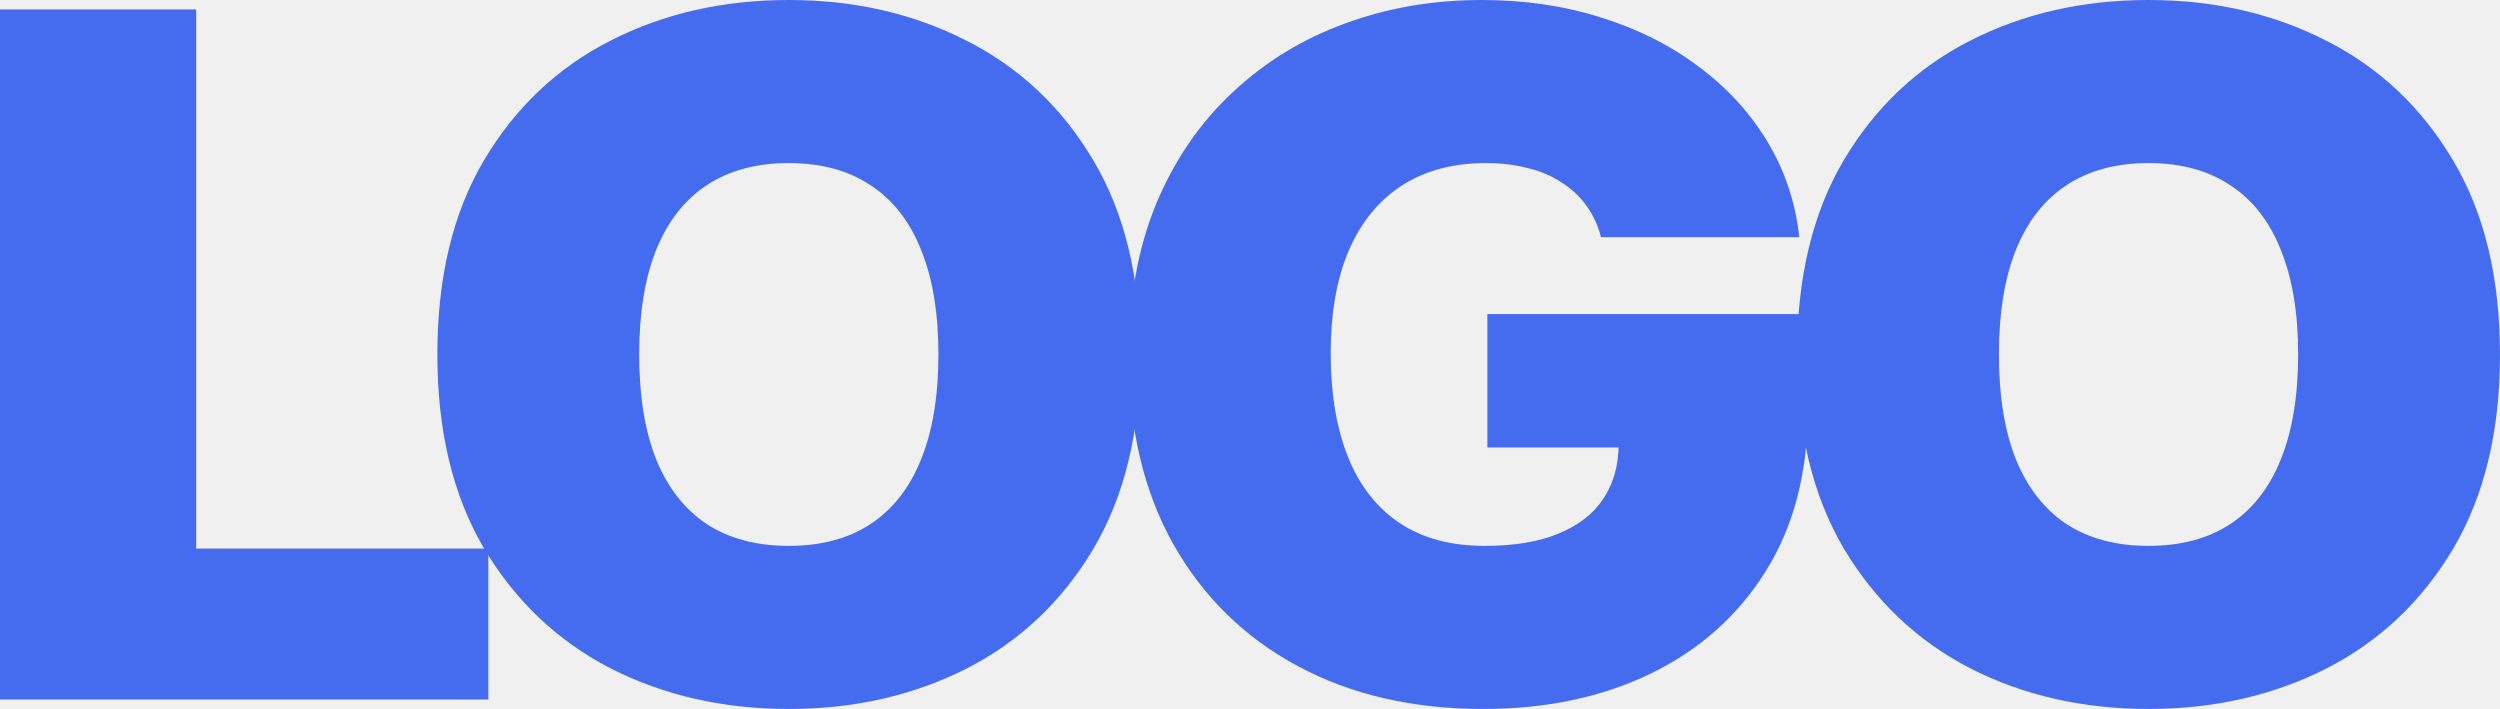
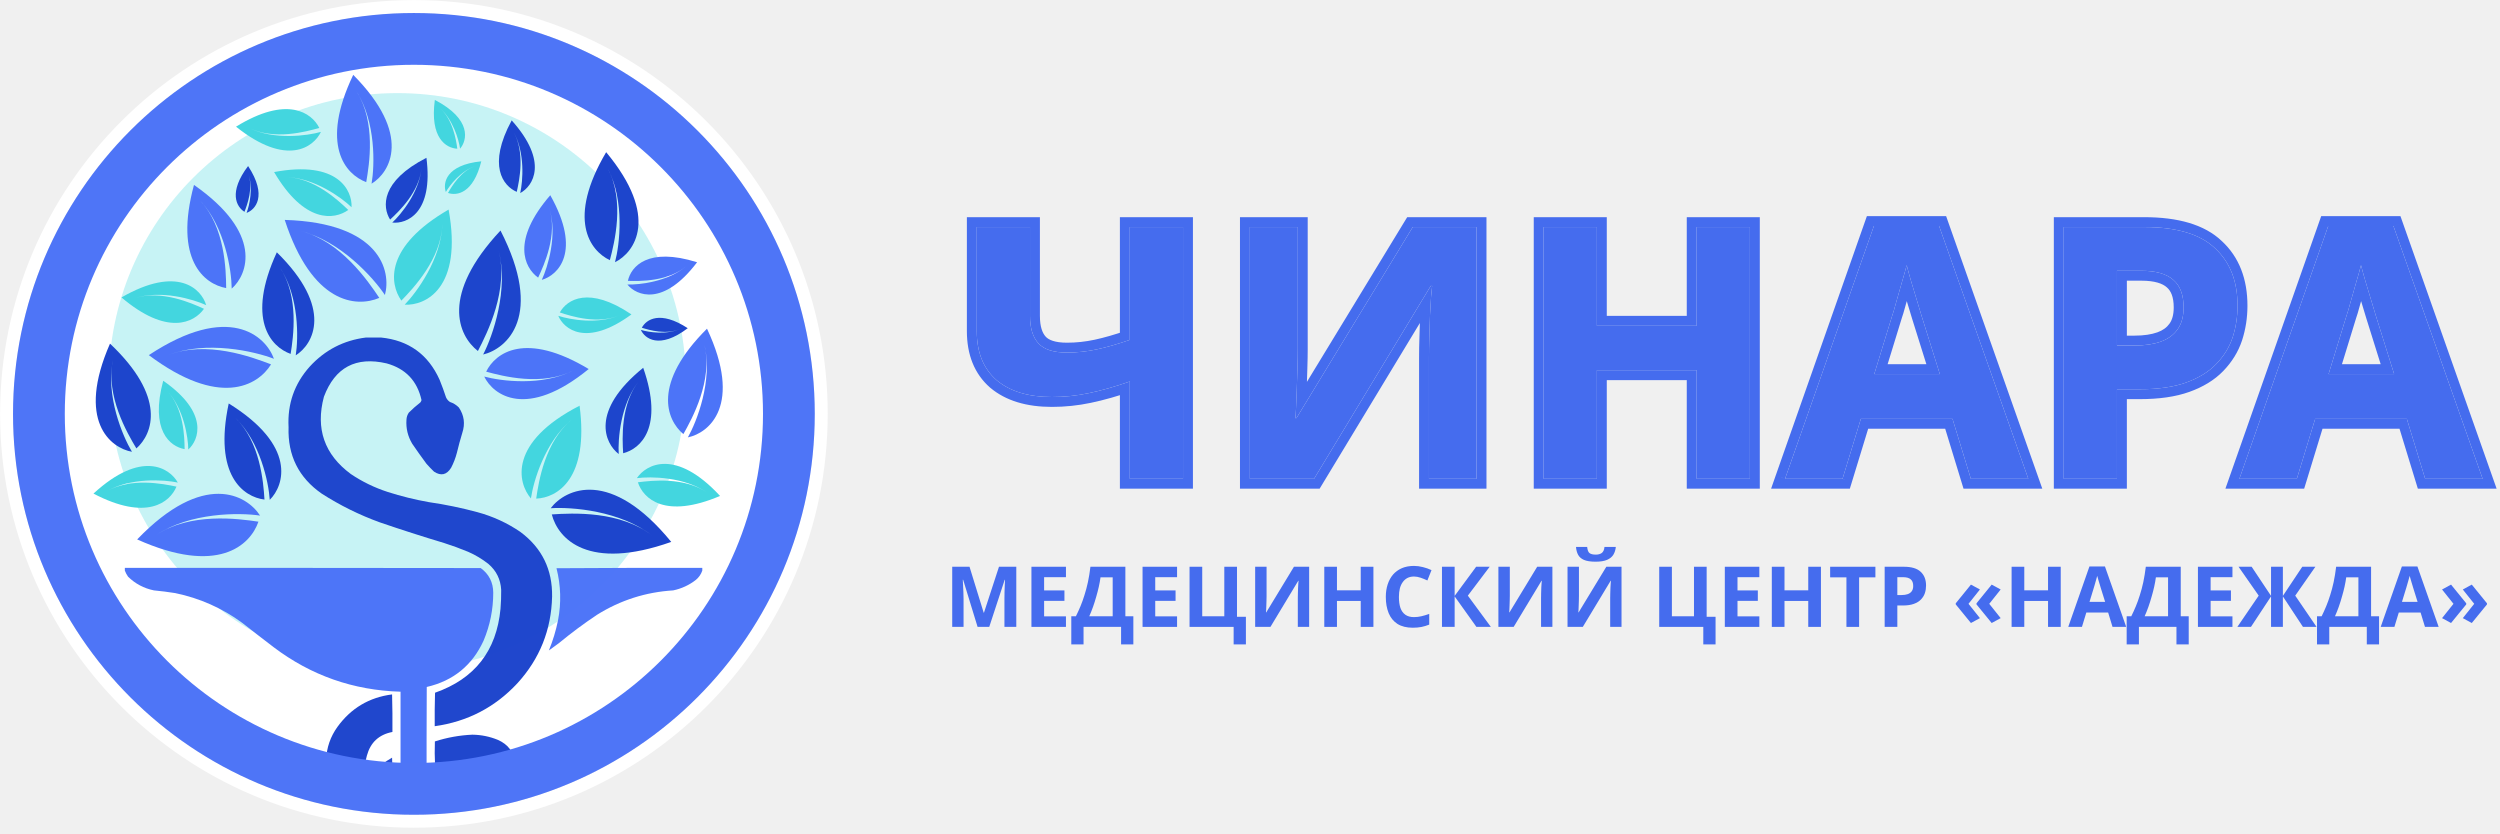
- <svg xmlns="http://www.w3.org/2000/svg" width="134" height="38" viewBox="0 0 134 38" fill="none">
-   <path d="M0 37.494V0.506H10.516V29.403H26.177V37.494H0Z" fill="#456CEE" />
-   <path d="M61.119 19C61.119 23.118 60.28 26.592 58.603 29.421C56.926 32.239 54.663 34.376 51.813 35.833C48.963 37.278 45.786 38 42.28 38C38.75 38 35.56 37.272 32.71 35.815C29.873 34.346 27.616 32.203 25.939 29.385C24.274 26.555 23.442 23.094 23.442 19C23.442 14.882 24.274 11.414 25.939 8.597C27.616 5.767 29.873 3.63 32.71 2.185C35.56 0.728 38.75 0 42.28 0C45.786 0 48.963 0.728 51.813 2.185C54.663 3.63 56.926 5.767 58.603 8.597C60.28 11.414 61.119 14.882 61.119 19ZM50.3 19C50.3 16.785 49.991 14.918 49.373 13.401C48.768 11.872 47.866 10.716 46.668 9.933C45.483 9.139 44.02 8.741 42.28 8.741C40.54 8.741 39.071 9.139 37.873 9.933C36.688 10.716 35.786 11.872 35.169 13.401C34.563 14.918 34.261 16.785 34.261 19C34.261 21.215 34.563 23.088 35.169 24.617C35.786 26.134 36.688 27.29 37.873 28.085C39.071 28.867 40.54 29.259 42.28 29.259C44.02 29.259 45.483 28.867 46.668 28.085C47.866 27.29 48.768 26.134 49.373 24.617C49.991 23.088 50.3 21.215 50.3 19Z" fill="#456CEE" />
-   <path d="M85.814 12.715C85.65 12.077 85.391 11.517 85.038 11.035C84.685 10.541 84.244 10.126 83.714 9.789C83.197 9.44 82.592 9.181 81.899 9.012C81.218 8.832 80.467 8.741 79.648 8.741C77.882 8.741 76.376 9.145 75.127 9.952C73.892 10.758 72.946 11.92 72.29 13.437C71.647 14.954 71.326 16.785 71.326 18.928C71.326 21.095 71.635 22.949 72.252 24.491C72.87 26.032 73.791 27.212 75.014 28.03C76.237 28.849 77.756 29.259 79.572 29.259C81.174 29.259 82.504 29.036 83.563 28.59C84.635 28.145 85.436 27.513 85.965 26.694C86.495 25.875 86.759 24.912 86.759 23.804L88.575 23.985H79.723V16.833H96.897V21.962C96.897 25.333 96.147 28.217 94.647 30.613C93.159 32.997 91.103 34.827 88.481 36.104C85.871 37.368 82.876 38 79.496 38C75.726 38 72.416 37.235 69.567 35.706C66.717 34.177 64.491 31.998 62.89 29.168C61.301 26.339 60.507 22.973 60.507 19.072C60.507 16.014 60.992 13.305 61.963 10.945C62.947 8.585 64.308 6.592 66.049 4.967C67.789 3.329 69.8 2.095 72.082 1.264C74.365 0.421 76.811 0 79.421 0C81.716 0 83.847 0.313 85.814 0.939C87.793 1.553 89.54 2.432 91.053 3.576C92.579 4.708 93.808 6.05 94.741 7.604C95.674 9.157 96.242 10.861 96.443 12.715H85.814Z" fill="#456CEE" />
-   <path d="M134 19C134 23.118 133.161 26.592 131.484 29.421C129.807 32.239 127.544 34.376 124.694 35.833C121.845 37.278 118.667 38 115.162 38C111.631 38 108.441 37.272 105.591 35.815C102.754 34.346 100.497 32.203 98.82 29.385C97.156 26.555 96.323 23.094 96.323 19C96.323 14.882 97.156 11.414 98.82 8.597C100.497 5.767 102.754 3.63 105.591 2.185C108.441 0.728 111.631 0 115.162 0C118.667 0 121.845 0.728 124.694 2.185C127.544 3.63 129.807 5.767 131.484 8.597C133.161 11.414 134 14.882 134 19ZM123.181 19C123.181 16.785 122.872 14.918 122.254 13.401C121.649 11.872 120.748 10.716 119.55 9.933C118.364 9.139 116.902 8.741 115.162 8.741C113.422 8.741 111.953 9.139 110.755 9.933C109.569 10.716 108.668 11.872 108.05 13.401C107.445 14.918 107.142 16.785 107.142 19C107.142 21.215 107.445 23.088 108.05 24.617C108.668 26.134 109.569 27.29 110.755 28.085C111.953 28.867 113.422 29.259 115.162 29.259C116.902 29.259 118.364 28.867 119.55 28.085C120.748 27.29 121.649 26.134 122.254 24.617C122.872 23.088 123.181 21.215 123.181 19Z" fill="#456CEE" />
+ <svg xmlns="http://www.w3.org/2000/svg" width="192" height="64" viewBox="0 0 192 64" fill="none">
+   <circle cx="31.787" cy="31.787" r="28.799" fill="white" />
+   <mask id="path-2-outside-1_176_3504" maskUnits="userSpaceOnUse" x="0" y="0" width="64" height="64" fill="black">
+     <rect fill="white" width="64" height="64" />
+     <path fill-rule="evenodd" clip-rule="evenodd" d="M4.976 31.787C4.976 16.98 16.98 4.976 31.787 4.976C46.594 4.976 58.598 16.98 58.598 31.787C58.598 46.594 46.594 58.598 31.787 58.598C16.98 58.598 4.976 46.594 4.976 31.787ZM31.787 1C14.784 1 1 14.784 1 31.787C1 48.79 14.784 62.574 31.787 62.574C48.79 62.574 62.574 48.79 62.574 31.787C62.574 14.784 48.79 1 31.787 1Z" />
+   </mask>
+   <path d="M31.787 3.982C16.431 3.982 3.982 16.431 3.982 31.787H5.97C5.97 17.529 17.529 5.97 31.787 5.97V3.982ZM59.592 31.787C59.592 16.431 47.143 3.982 31.787 3.982V5.97C46.046 5.97 57.604 17.529 57.604 31.787H59.592ZM31.787 59.592C47.143 59.592 59.592 47.143 59.592 31.787H57.604C57.604 46.046 46.046 57.604 31.787 57.604V59.592ZM3.982 31.787C3.982 47.143 16.431 59.592 31.787 59.592V57.604C17.529 57.604 5.97 46.046 5.97 31.787H3.982ZM1.994 31.787C1.994 15.333 15.333 1.994 31.787 1.994V0.006C14.235 0.006 0.006 14.235 0.006 31.787H1.994ZM31.787 61.58C15.333 61.58 1.994 48.241 1.994 31.787H0.006C0.006 49.339 14.235 63.568 31.787 63.568V61.58ZM61.58 31.787C61.58 48.241 48.241 61.58 31.787 61.58V63.568C49.339 63.568 63.568 49.339 63.568 31.787H61.58ZM31.787 1.994C48.241 1.994 61.58 15.333 61.58 31.787H63.568C63.568 14.235 49.339 0.006 31.787 0.006V1.994Z" fill="white" mask="url(#path-2-outside-1_176_3504)" />
+   <g clip-path="url(#clip0_176_3504)">
+     <circle opacity="0.3" cx="30.516" cy="29.307" r="22.156" fill="#43D6DF" />
+     <path opacity="0.994" fill-rule="evenodd" clip-rule="evenodd" d="M9.588 43.614C18.698 43.61 27.809 43.614 36.919 43.627C37.557 44.096 37.877 44.728 37.881 45.523C37.881 46.8 37.634 48.025 37.14 49.2C36.27 51.101 34.815 52.287 32.775 52.759C32.762 55.513 32.758 58.267 32.762 61.021C32.096 61.08 31.429 61.063 30.762 60.969C30.762 58.353 30.762 55.738 30.762 53.123C27.14 53.017 23.892 51.878 21.019 49.706C20.209 49.089 19.404 48.466 18.603 47.836C17.059 46.703 15.344 45.941 13.459 45.55C12.915 45.463 12.37 45.394 11.822 45.342C11.053 45.184 10.391 44.834 9.835 44.289C9.731 44.142 9.649 43.986 9.588 43.822C9.588 43.752 9.588 43.683 9.588 43.614Z" fill="#4C74F8" />
+     <path opacity="0.984" fill-rule="evenodd" clip-rule="evenodd" d="M53.936 43.614C53.936 43.683 53.936 43.752 53.936 43.822C53.84 44.103 53.676 44.342 53.443 44.536C52.927 44.937 52.346 45.206 51.702 45.342C49.593 45.473 47.645 46.096 45.856 47.213C44.841 47.89 43.863 48.618 42.921 49.395C42.665 49.582 42.41 49.768 42.154 49.954C42.46 49.209 42.694 48.438 42.856 47.641C43.113 46.298 43.074 44.964 42.739 43.64C46.471 43.614 50.204 43.605 53.936 43.614Z" fill="#4C74F8" />
+     <path opacity="0.988" fill-rule="evenodd" clip-rule="evenodd" d="M28.111 25.921C28.493 25.921 28.874 25.921 29.255 25.921C31.384 26.135 32.886 27.218 33.762 29.169C33.942 29.613 34.107 30.064 34.256 30.52C34.322 30.666 34.422 30.782 34.555 30.871C34.82 30.958 35.05 31.101 35.243 31.299C35.648 31.902 35.735 32.552 35.503 33.248C35.349 33.754 35.21 34.265 35.087 34.781C34.983 35.179 34.836 35.56 34.646 35.924C34.306 36.473 33.869 36.573 33.334 36.223C33.13 36.029 32.935 35.825 32.749 35.612C32.375 35.108 32.011 34.597 31.658 34.079C31.318 33.51 31.171 32.895 31.216 32.235C31.225 32.035 31.286 31.853 31.398 31.689C31.677 31.41 31.971 31.15 32.281 30.91C32.325 30.856 32.356 30.796 32.372 30.728C32.046 29.254 31.154 28.314 29.696 27.909C27.335 27.359 25.729 28.212 24.877 30.468C24.223 32.924 24.912 34.903 26.942 36.404C27.82 36.995 28.763 37.453 29.774 37.781C30.805 38.111 31.852 38.37 32.918 38.561C34.19 38.744 35.446 39.004 36.685 39.34C37.864 39.661 38.955 40.164 39.959 40.847C41.62 42.079 42.434 43.738 42.401 45.822C42.338 48.379 41.451 50.596 39.738 52.473C38.018 54.323 35.901 55.422 33.386 55.773C33.377 54.915 33.386 54.058 33.411 53.201C36.46 52.13 38.136 49.983 38.439 46.758C38.479 46.273 38.496 45.788 38.491 45.303C38.447 44.501 38.122 43.838 37.516 43.315C37.039 42.938 36.52 42.626 35.958 42.38C35.353 42.129 34.738 41.904 34.113 41.705C32.457 41.208 30.812 40.68 29.177 40.12C27.601 39.548 26.111 38.812 24.708 37.911C22.939 36.68 22.09 34.979 22.162 32.806C22.067 31.025 22.608 29.475 23.786 28.156C24.953 26.881 26.395 26.136 28.111 25.921Z" fill="#1D45CC" />
+     <path opacity="0.987" fill-rule="evenodd" clip-rule="evenodd" d="M30.112 53.331C30.138 54.288 30.147 55.249 30.138 56.215C29.104 56.413 28.45 57.02 28.177 58.033C27.705 59.736 28.307 60.858 29.982 61.398C31.322 61.784 32.664 61.793 34.009 61.424C34.527 61.288 34.982 61.041 35.373 60.684C35.8 60.192 35.904 59.638 35.685 59.021C35.552 58.779 35.349 58.636 35.074 58.592C34.508 58.52 33.953 58.576 33.412 58.761C33.381 58.155 33.377 57.549 33.399 56.942C34.336 56.64 35.297 56.467 36.282 56.423C36.962 56.433 37.616 56.567 38.244 56.825C39.02 57.169 39.466 57.762 39.582 58.605C39.687 59.31 39.557 59.968 39.192 60.58C38.803 61.212 38.305 61.744 37.698 62.177C35.422 63.72 32.928 64.24 30.216 63.736C29.175 63.499 28.196 63.109 27.28 62.567C25.745 61.584 25 60.172 25.046 58.332C25.088 57.408 25.378 56.573 25.916 55.825C26.954 54.391 28.352 53.559 30.112 53.331Z" fill="#1D45CC" />
+     <path opacity="0.954" fill-rule="evenodd" clip-rule="evenodd" d="M30.112 58.188C30.143 58.79 30.147 59.397 30.125 60.008C29.895 60.147 29.682 60.312 29.489 60.501C29.005 60.234 28.728 59.827 28.657 59.28C29.097 58.853 29.582 58.489 30.112 58.188Z" fill="#1D45CC" />
+     <path fill-rule="evenodd" clip-rule="evenodd" d="M40.775 38.281C39.739 37.079 39.037 33.97 44.512 31.157C45.246 36.77 42.805 38.227 41.18 38.294C41.144 38.295 41.215 38.294 41.18 38.294C41.37 36.978 41.858 33.914 43.904 32.233C41.858 33.914 40.965 36.965 40.775 38.281Z" fill="#43D6DF" />
+     <path fill-rule="evenodd" clip-rule="evenodd" d="M42.291 39.032C43.438 37.521 46.895 35.923 51.551 41.618C45.175 43.879 42.862 41.39 42.378 39.508C42.367 39.467 42.387 39.55 42.378 39.508C43.963 39.402 47.666 39.205 50.142 41.176C47.666 39.205 43.876 38.926 42.291 39.032Z" fill="#1D45CC" />
+     <path fill-rule="evenodd" clip-rule="evenodd" d="M48.911 36.722C49.625 35.649 51.903 34.42 55.3 38.088C51.07 39.888 49.397 38.297 48.99 37.041C48.981 37.013 48.998 37.069 48.99 37.041C50.06 36.903 52.564 36.614 54.325 37.847C52.564 36.614 49.982 36.583 48.911 36.722Z" fill="#43D6DF" />
+     <path fill-rule="evenodd" clip-rule="evenodd" d="M52.828 33.591C54.466 33.254 57.053 31.113 54.297 25.243C50.072 29.452 51.171 32.239 52.483 33.34C52.512 33.365 52.453 33.318 52.483 33.34C53.171 32.12 54.736 29.251 54.112 26.532C54.736 29.251 53.516 32.371 52.828 33.591Z" fill="#4C74F8" />
+     <path fill-rule="evenodd" clip-rule="evenodd" d="M47.518 34.87C46.439 34.044 45.305 31.564 49.398 28.246C50.998 32.819 49.209 34.468 47.859 34.809C47.83 34.817 47.889 34.803 47.859 34.809C47.788 33.674 47.658 31.022 49.077 29.255C47.658 31.022 47.447 33.734 47.518 34.87Z" fill="#1D45CC" />
+     <path fill-rule="evenodd" clip-rule="evenodd" d="M20.717 38.388C21.846 37.272 22.797 34.23 17.566 30.985C16.382 36.52 18.698 38.169 20.312 38.367C20.348 38.372 20.277 38.364 20.312 38.367C20.228 37.04 19.99 33.947 18.086 32.106C19.99 33.947 20.633 37.061 20.717 38.388Z" fill="#1D45CC" />
+     <path fill-rule="evenodd" clip-rule="evenodd" d="M19.973 39.597C18.952 37.999 15.635 36.127 10.534 41.428C16.707 44.196 19.213 41.902 19.848 40.065C19.863 40.024 19.836 40.106 19.848 40.065C18.277 39.831 14.602 39.337 11.975 41.101C14.602 39.337 18.402 39.364 19.973 39.597Z" fill="#4C74F8" />
+     <path fill-rule="evenodd" clip-rule="evenodd" d="M13.657 37.061C13.032 35.934 10.86 34.526 7.179 37.908C11.25 40.043 13.046 38.592 13.553 37.373C13.564 37.346 13.543 37.4 13.553 37.373C12.497 37.148 10.025 36.659 8.17 37.746C10.025 36.659 12.601 36.836 13.657 37.061Z" fill="#43D6DF" />
+     <path fill-rule="evenodd" clip-rule="evenodd" d="M10.134 34.697C8.488 34.403 5.846 32.331 8.448 26.39C12.782 30.488 11.756 33.302 10.474 34.438C10.445 34.463 10.502 34.414 10.474 34.438C9.754 33.236 8.114 30.409 8.667 27.674C8.114 30.409 9.415 33.495 10.134 34.697Z" fill="#1D45CC" />
+     <path fill-rule="evenodd" clip-rule="evenodd" d="M14.46 34.523C15.289 33.786 16.065 31.698 12.535 29.241C11.504 33.059 13.059 34.296 14.178 34.493C14.203 34.498 14.154 34.49 14.178 34.493C14.169 33.564 14.117 31.397 12.856 30.043C14.117 31.397 14.45 33.593 14.46 34.523Z" fill="#43D6DF" />
+     <path fill-rule="evenodd" clip-rule="evenodd" d="M31.08 23.4C32.665 23.488 35.558 22.151 34.453 16.095C29.555 18.933 29.887 21.757 30.824 23.086C30.845 23.116 30.802 23.058 30.824 23.086C31.751 22.133 33.884 19.88 33.97 17.233C33.884 19.88 32.008 22.447 31.08 23.4Z" fill="#43D6DF" />
+     <path fill-rule="evenodd" clip-rule="evenodd" d="M29.561 22.656C30.06 20.826 29.221 17.111 21.868 16.889C23.96 23.322 27.343 23.64 29.13 22.878C29.17 22.861 29.092 22.896 29.13 22.878C28.249 21.556 26.148 18.5 23.078 17.738C26.148 18.5 28.679 21.334 29.561 22.656Z" fill="#4C74F8" />
+     <path fill-rule="evenodd" clip-rule="evenodd" d="M27 15.916C27.064 14.629 25.963 12.286 21.051 13.214C23.381 17.177 25.672 16.893 26.747 16.126C26.77 16.109 26.724 16.143 26.747 16.126C25.968 15.378 24.128 13.657 21.978 13.6C24.128 13.657 26.222 15.168 27 15.916Z" fill="#43D6DF" />
+     <path fill-rule="evenodd" clip-rule="evenodd" d="M24.647 10.129C24.1 11.296 22.03 12.85 18.126 9.728C22.041 7.319 23.932 8.644 24.522 9.825C24.535 9.851 24.51 9.799 24.522 9.825C23.484 10.121 21.051 10.779 19.126 9.822C21.051 10.779 23.609 10.425 24.647 10.129Z" fill="#43D6DF" />
+     <path fill-rule="evenodd" clip-rule="evenodd" d="M28.536 14.108C29.967 13.243 31.689 10.36 27.128 5.749C24.554 11.13 26.521 13.388 28.126 13.988C28.162 14.001 28.091 13.976 28.126 13.988C28.366 12.608 28.882 9.38 27.384 7.027C28.882 9.38 28.776 12.728 28.536 14.108Z" fill="#4C74F8" />
+     <path fill-rule="evenodd" clip-rule="evenodd" d="M30.127 17.093C31.23 17.213 33.298 16.387 32.75 12.12C29.227 13.92 29.355 15.902 29.96 16.864C29.973 16.886 29.946 16.844 29.96 16.864C30.642 16.234 32.213 14.74 32.371 12.896C32.213 14.74 30.809 16.462 30.127 17.093Z" fill="#1D45CC" />
+     <path fill-rule="evenodd" clip-rule="evenodd" d="M39.953 14.828C40.93 14.303 42.166 12.45 39.298 9.245C37.414 12.723 38.642 14.284 39.686 14.735C39.709 14.745 39.663 14.726 39.686 14.735C39.891 13.829 40.34 11.707 39.425 10.099C40.34 11.707 40.158 13.922 39.953 14.828Z" fill="#1D45CC" />
+     <path fill-rule="evenodd" clip-rule="evenodd" d="M37.188 28.919C37.876 30.349 40.444 32.236 45.212 28.342C40.361 25.425 38.049 27.08 37.338 28.543C37.322 28.575 37.352 28.51 37.338 28.543C38.62 28.894 41.624 29.673 43.983 28.47C41.624 29.673 38.47 29.27 37.188 28.919Z" fill="#4C74F8" />
+     <path fill-rule="evenodd" clip-rule="evenodd" d="M37.105 27.228C38.949 26.781 41.796 24.251 38.438 17.706C33.816 22.646 35.172 25.761 36.703 26.958C36.737 26.984 36.669 26.933 36.703 26.958C37.434 25.547 39.095 22.232 38.279 19.175C39.095 22.232 37.837 25.817 37.105 27.228Z" fill="#1D45CC" />
+     <path fill-rule="evenodd" clip-rule="evenodd" d="M41.609 21.494C42.849 21.142 44.715 19.349 42.261 14.993C39.254 18.471 40.258 20.55 41.329 21.322C41.353 21.339 41.305 21.306 41.329 21.322C41.788 20.345 42.828 18.049 42.192 15.995C42.828 18.049 42.068 20.517 41.609 21.494Z" fill="#4C74F8" />
+     <path fill-rule="evenodd" clip-rule="evenodd" d="M47.233 20.136C48.734 19.398 50.698 16.675 46.553 11.687C43.524 16.825 45.289 19.245 46.836 19.981C46.87 19.997 46.802 19.966 46.836 19.981C47.194 18.627 47.987 15.456 46.698 12.982C47.987 15.456 47.592 18.782 47.233 20.136Z" fill="#1D45CC" />
+     <path fill-rule="evenodd" clip-rule="evenodd" d="M42.875 24.254C43.302 25.277 45.025 26.689 48.495 24.148C45.218 21.933 43.544 23.003 42.994 23.997C42.981 24.019 43.005 23.975 42.994 23.997C43.875 24.29 45.942 24.944 47.633 24.192C45.942 24.944 43.756 24.547 42.875 24.254Z" fill="#43D6DF" />
+     <path fill-rule="evenodd" clip-rule="evenodd" d="M48.181 21.851C48.884 22.709 50.938 23.569 53.537 20.141C49.763 18.957 48.465 20.46 48.222 21.57C48.217 21.595 48.226 21.546 48.222 21.57C49.15 21.599 51.318 21.634 52.722 20.429C51.318 21.634 49.11 21.879 48.181 21.851Z" fill="#4C74F8" />
+     <path fill-rule="evenodd" clip-rule="evenodd" d="M22.712 27.29C24.058 26.449 25.652 23.689 21.26 19.377C18.892 24.518 20.79 26.635 22.321 27.181C22.355 27.194 22.288 27.171 22.321 27.181C22.53 25.868 22.975 22.798 21.521 20.585C22.975 22.798 22.921 25.977 22.712 27.29Z" fill="#1D45CC" />
+     <path fill-rule="evenodd" clip-rule="evenodd" d="M21.04 27.556C20.395 25.772 17.568 23.219 11.43 27.274C16.846 31.327 19.794 29.638 20.816 27.985C20.839 27.948 20.795 28.021 20.816 27.985C19.334 27.412 15.857 26.125 12.907 27.271C15.857 26.125 19.558 26.983 21.04 27.556Z" fill="#4C74F8" />
+     <path fill-rule="evenodd" clip-rule="evenodd" d="M15.835 23.435C15.472 22.198 13.662 20.348 9.329 22.842C12.833 25.817 14.903 24.795 15.665 23.716C15.682 23.692 15.649 23.74 15.665 23.716C14.684 23.266 12.379 22.247 10.331 22.901C12.379 22.247 14.854 22.984 15.835 23.435Z" fill="#43D6DF" />
+     <path fill-rule="evenodd" clip-rule="evenodd" d="M17.795 22.168C19.046 21.058 20.218 17.912 14.898 14.202C13.34 19.959 15.684 21.824 17.37 22.124C17.408 22.13 17.334 22.119 17.37 22.124C17.357 20.723 17.281 17.455 15.382 15.412C17.281 17.455 17.782 20.767 17.795 22.168Z" fill="#4C74F8" />
+     <path fill-rule="evenodd" clip-rule="evenodd" d="M18.936 16.351C19.605 16.111 20.565 15.056 19.053 12.751C17.528 14.775 18.157 15.882 18.775 16.267C18.789 16.275 18.762 16.259 18.775 16.267C18.991 15.712 19.478 14.411 19.052 13.304C19.478 14.411 19.152 15.796 18.936 16.351Z" fill="#1D45CC" />
+     <path fill-rule="evenodd" clip-rule="evenodd" d="M49.219 25.335C49.505 25.986 50.624 26.872 52.819 25.206C50.696 23.823 49.635 24.527 49.293 25.17C49.285 25.184 49.3 25.155 49.293 25.17C49.861 25.348 51.193 25.744 52.267 25.244C51.193 25.744 49.788 25.513 49.219 25.335Z" fill="#1D45CC" />
+     <path fill-rule="evenodd" clip-rule="evenodd" d="M34.24 14.747C34.005 14.077 34.221 12.666 36.963 12.389C36.35 14.849 35.095 15.057 34.406 14.819C34.391 14.814 34.421 14.825 34.406 14.819C34.701 14.302 35.406 13.104 36.533 12.738C35.406 13.104 34.534 14.23 34.24 14.747Z" fill="#43D6DF" />
+     <path fill-rule="evenodd" clip-rule="evenodd" d="M35.334 11.416C35.88 10.789 36.257 9.163 33.396 7.674C32.996 10.613 34.271 11.382 35.122 11.422C35.141 11.423 35.104 11.422 35.122 11.422C35.026 10.732 34.779 9.126 33.712 8.24C34.779 9.126 35.238 10.727 35.334 11.416Z" fill="#43D6DF" />
+   </g>
+   <path fill-rule="evenodd" clip-rule="evenodd" d="M4.976 31.787C4.976 16.98 16.98 4.976 31.787 4.976C46.594 4.976 58.598 16.98 58.598 31.787C58.598 46.594 46.594 58.598 31.787 58.598C16.98 58.598 4.976 46.594 4.976 31.787ZM31.787 1C14.784 1 1 14.784 1 31.787C1 48.79 14.784 62.574 31.787 62.574C48.79 62.574 62.574 48.79 62.574 31.787C62.574 14.784 48.79 1 31.787 1Z" fill="#4E75F7" />
+   <mask id="path-43-outside-2_176_3504" maskUnits="userSpaceOnUse" x="74.13" y="15.773" width="118" height="22" fill="black">
+     <rect fill="white" x="74.13" y="15.773" width="118" height="22" />
+     <path d="M90.857 36.773H86.768V29.299C85.631 29.696 84.584 29.994 83.627 30.192C82.688 30.391 81.74 30.49 80.784 30.49C78.978 30.49 77.561 30.057 76.532 29.191C75.522 28.306 75.016 27.051 75.016 25.427V17.439H79.105V24.262C79.105 25.201 79.322 25.905 79.755 26.374C80.188 26.844 80.919 27.078 81.948 27.078C82.706 27.078 83.465 26.997 84.223 26.835C84.981 26.672 85.829 26.428 86.768 26.104V17.439H90.857V36.773ZM95.989 17.439H99.672V26.781C99.672 27.232 99.663 27.737 99.645 28.297C99.627 28.857 99.609 29.407 99.591 29.949C99.573 30.472 99.555 30.933 99.537 31.33C99.519 31.709 99.501 31.971 99.482 32.115H99.564L108.499 17.439H113.401V36.773H109.745V27.485C109.745 26.997 109.754 26.465 109.772 25.887C109.79 25.291 109.808 24.723 109.826 24.181C109.862 23.64 109.89 23.17 109.908 22.773C109.944 22.358 109.971 22.087 109.989 21.961H109.88L100.918 36.773H95.989V17.439ZM134.393 36.773H130.304V28.432H122.641V36.773H118.552V17.439H122.641V25.02H130.304V17.439H134.393V36.773ZM151.362 36.773L149.953 32.169H142.913L141.505 36.773H137.091L143.915 17.357H148.924L155.775 36.773H151.362ZM147.571 24.235C147.48 23.928 147.363 23.54 147.219 23.071C147.074 22.602 146.93 22.123 146.785 21.636C146.641 21.148 146.524 20.724 146.433 20.363C146.343 20.724 146.217 21.175 146.054 21.717C145.91 22.24 145.765 22.746 145.621 23.233C145.495 23.703 145.395 24.037 145.323 24.235L143.942 28.73H148.979L147.571 24.235ZM164.669 17.439C167.16 17.439 168.974 17.98 170.111 19.063C171.267 20.128 171.844 21.6 171.844 23.477C171.844 24.326 171.718 25.138 171.465 25.914C171.213 26.672 170.788 27.358 170.193 27.972C169.615 28.568 168.848 29.037 167.891 29.38C166.934 29.723 165.752 29.895 164.344 29.895H162.584V36.773H158.495V17.439H164.669ZM164.452 20.796H162.584V26.537H163.938C164.714 26.537 165.382 26.438 165.941 26.239C166.501 26.04 166.934 25.724 167.241 25.291C167.548 24.858 167.701 24.298 167.701 23.612C167.701 22.656 167.44 21.952 166.916 21.5C166.393 21.031 165.571 20.796 164.452 20.796ZM186.253 36.773L184.845 32.169H177.805L176.397 36.773H171.983L178.807 17.357H183.816L190.667 36.773H186.253ZM182.462 24.235C182.372 23.928 182.255 23.54 182.11 23.071C181.966 22.602 181.822 22.123 181.677 21.636C181.533 21.148 181.415 20.724 181.325 20.363C181.235 20.724 181.109 21.175 180.946 21.717C180.802 22.24 180.657 22.746 180.513 23.233C180.386 23.703 180.287 24.037 180.215 24.235L178.834 28.73H183.871L182.462 24.235Z" />
+   </mask>
+   <path d="M90.857 36.773H86.768V29.299C85.631 29.696 84.584 29.994 83.627 30.192C82.688 30.391 81.74 30.49 80.784 30.49C78.978 30.49 77.561 30.057 76.532 29.191C75.522 28.306 75.016 27.051 75.016 25.427V17.439H79.105V24.262C79.105 25.201 79.322 25.905 79.755 26.374C80.188 26.844 80.919 27.078 81.948 27.078C82.706 27.078 83.465 26.997 84.223 26.835C84.981 26.672 85.829 26.428 86.768 26.104V17.439H90.857V36.773ZM95.989 17.439H99.672V26.781C99.672 27.232 99.663 27.737 99.645 28.297C99.627 28.857 99.609 29.407 99.591 29.949C99.573 30.472 99.555 30.933 99.537 31.33C99.519 31.709 99.501 31.971 99.482 32.115H99.564L108.499 17.439H113.401V36.773H109.745V27.485C109.745 26.997 109.754 26.465 109.772 25.887C109.79 25.291 109.808 24.723 109.826 24.181C109.862 23.64 109.89 23.17 109.908 22.773C109.944 22.358 109.971 22.087 109.989 21.961H109.88L100.918 36.773H95.989V17.439ZM134.393 36.773H130.304V28.432H122.641V36.773H118.552V17.439H122.641V25.02H130.304V17.439H134.393V36.773ZM151.362 36.773L149.953 32.169H142.913L141.505 36.773H137.091L143.915 17.357H148.924L155.775 36.773H151.362ZM147.571 24.235C147.48 23.928 147.363 23.54 147.219 23.071C147.074 22.602 146.93 22.123 146.785 21.636C146.641 21.148 146.524 20.724 146.433 20.363C146.343 20.724 146.217 21.175 146.054 21.717C145.91 22.24 145.765 22.746 145.621 23.233C145.495 23.703 145.395 24.037 145.323 24.235L143.942 28.73H148.979L147.571 24.235ZM164.669 17.439C167.16 17.439 168.974 17.98 170.111 19.063C171.267 20.128 171.844 21.6 171.844 23.477C171.844 24.326 171.718 25.138 171.465 25.914C171.213 26.672 170.788 27.358 170.193 27.972C169.615 28.568 168.848 29.037 167.891 29.38C166.934 29.723 165.752 29.895 164.344 29.895H162.584V36.773H158.495V17.439H164.669ZM164.452 20.796H162.584V26.537H163.938C164.714 26.537 165.382 26.438 165.941 26.239C166.501 26.04 166.934 25.724 167.241 25.291C167.548 24.858 167.701 24.298 167.701 23.612C167.701 22.656 167.44 21.952 166.916 21.5C166.393 21.031 165.571 20.796 164.452 20.796ZM186.253 36.773L184.845 32.169H177.805L176.397 36.773H171.983L178.807 17.357H183.816L190.667 36.773H186.253ZM182.462 24.235C182.372 23.928 182.255 23.54 182.11 23.071C181.966 22.602 181.822 22.123 181.677 21.636C181.533 21.148 181.415 20.724 181.325 20.363C181.235 20.724 181.109 21.175 180.946 21.717C180.802 22.24 180.657 22.746 180.513 23.233C180.386 23.703 180.287 24.037 180.215 24.235L178.834 28.73H183.871L182.462 24.235Z" fill="#456CEE" />
+   <path d="M90.857 36.773V37.532H91.617V36.773H90.857ZM86.768 36.773H86.008V37.532H86.768V36.773ZM86.768 29.299H87.528V28.229L86.518 28.581L86.768 29.299ZM83.627 30.192L83.473 29.448L83.47 29.449L83.627 30.192ZM76.532 29.191L76.032 29.762L76.037 29.767L76.043 29.772L76.532 29.191ZM75.016 17.439V16.679H74.256V17.439H75.016ZM79.105 17.439H79.865V16.679H79.105V17.439ZM79.755 26.374L79.197 26.89L79.197 26.89L79.755 26.374ZM84.223 26.835L84.064 26.092L84.064 26.092L84.223 26.835ZM86.768 26.104L87.017 26.822L87.528 26.645V26.104H86.768ZM86.768 17.439V16.679H86.008V17.439H86.768ZM90.857 17.439H91.617V16.679H90.857V17.439ZM90.857 36.013H86.768V37.532H90.857V36.013ZM87.528 36.773V29.299H86.008V36.773H87.528ZM86.518 28.581C85.405 28.97 84.39 29.258 83.473 29.448L83.781 30.936C84.777 30.73 85.857 30.422 87.019 30.016L86.518 28.581ZM83.47 29.449C82.583 29.637 81.688 29.73 80.784 29.73V31.25C81.793 31.25 82.794 31.145 83.784 30.936L83.47 29.449ZM80.784 29.73C79.096 29.73 77.873 29.326 77.022 28.609L76.043 29.772C77.25 30.788 78.861 31.25 80.784 31.25V29.73ZM77.033 28.619C76.221 27.908 75.776 26.882 75.776 25.427H74.256C74.256 27.22 74.822 28.703 76.032 29.762L77.033 28.619ZM75.776 25.427V17.439H74.256V25.427H75.776ZM75.016 18.198H79.105V16.679H75.016V18.198ZM78.345 17.439V24.262H79.865V17.439H78.345ZM78.345 24.262C78.345 25.304 78.584 26.226 79.197 26.89L80.313 25.859C80.059 25.584 79.865 25.098 79.865 24.262H78.345ZM79.197 26.89C79.841 27.588 80.833 27.838 81.948 27.838V26.319C81.005 26.319 80.535 26.099 80.313 25.859L79.197 26.89ZM81.948 27.838C82.761 27.838 83.573 27.751 84.382 27.578L84.064 26.092C83.356 26.243 82.652 26.319 81.948 26.319V27.838ZM84.382 27.578C85.177 27.407 86.056 27.154 87.017 26.822L86.519 25.386C85.602 25.703 84.784 25.937 84.064 26.092L84.382 27.578ZM87.528 26.104V17.439H86.008V26.104H87.528ZM86.768 18.198H90.857V16.679H86.768V18.198ZM90.097 17.439V36.773H91.617V17.439H90.097ZM95.989 17.439V16.679H95.23V17.439H95.989ZM99.672 17.439H100.432V16.679H99.672V17.439ZM99.645 28.297L98.885 28.272L98.885 28.272L99.645 28.297ZM99.591 29.949L100.35 29.975L100.35 29.974L99.591 29.949ZM99.537 31.33L100.296 31.366L100.296 31.364L99.537 31.33ZM99.482 32.115L98.728 32.021L98.622 32.875H99.482V32.115ZM99.564 32.115V32.875H99.991L100.213 32.51L99.564 32.115ZM108.499 17.439V16.679H108.073L107.85 17.043L108.499 17.439ZM113.401 17.439H114.161V16.679H113.401V17.439ZM113.401 36.773V37.532H114.161V36.773H113.401ZM109.745 36.773H108.985V37.532H109.745V36.773ZM109.772 25.887L110.532 25.911L110.532 25.91L109.772 25.887ZM109.826 24.181L109.068 24.131L109.067 24.143L109.067 24.156L109.826 24.181ZM109.908 22.773L109.151 22.707L109.149 22.723L109.149 22.738L109.908 22.773ZM109.989 21.961L110.741 22.068L110.865 21.201H109.989V21.961ZM109.88 21.961V21.201H109.452L109.23 21.567L109.88 21.961ZM100.918 36.773V37.532H101.346L101.568 37.166L100.918 36.773ZM95.989 36.773H95.23V37.532H95.989V36.773ZM95.989 18.198H99.672V16.679H95.989V18.198ZM98.912 17.439V26.781H100.432V17.439H98.912ZM98.912 26.781C98.912 27.222 98.903 27.719 98.885 28.272L100.404 28.321C100.423 27.756 100.432 27.242 100.432 26.781H98.912ZM98.885 28.272C98.867 28.832 98.849 29.382 98.831 29.923L100.35 29.974C100.368 29.432 100.386 28.881 100.404 28.321L98.885 28.272ZM98.831 29.922C98.813 30.444 98.795 30.901 98.778 31.295L100.296 31.364C100.314 30.964 100.332 30.5 100.35 29.975L98.831 29.922ZM98.778 31.294C98.76 31.674 98.742 31.909 98.728 32.021L100.236 32.209C100.259 32.032 100.278 31.743 100.296 31.366L98.778 31.294ZM99.482 32.875H99.564V31.355H99.482V32.875ZM100.213 32.51L109.148 17.834L107.85 17.043L98.915 31.72L100.213 32.51ZM108.499 18.198H113.401V16.679H108.499V18.198ZM112.641 17.439V36.773H114.161V17.439H112.641ZM113.401 36.013H109.745V37.532H113.401V36.013ZM110.505 36.773V27.485H108.985V36.773H110.505ZM110.505 27.485C110.505 27.006 110.514 26.482 110.532 25.911L109.013 25.863C108.994 26.447 108.985 26.988 108.985 27.485H110.505ZM110.532 25.91C110.55 25.315 110.568 24.747 110.586 24.206L109.067 24.156C109.049 24.698 109.031 25.267 109.013 25.864L110.532 25.91ZM110.584 24.232C110.621 23.686 110.648 23.212 110.667 22.808L109.149 22.738C109.131 23.129 109.104 23.593 109.068 24.131L110.584 24.232ZM110.665 22.839C110.701 22.419 110.726 22.17 110.741 22.068L109.237 21.853C109.215 22.004 109.186 22.297 109.151 22.707L110.665 22.839ZM109.989 21.201H109.88V22.721H109.989V21.201ZM109.23 21.567L100.267 36.379L101.568 37.166L110.531 22.354L109.23 21.567ZM100.918 36.013H95.989V37.532H100.918V36.013ZM96.749 36.773V17.439H95.23V36.773H96.749ZM134.393 36.773V37.532H135.153V36.773H134.393ZM130.304 36.773H129.544V37.532H130.304V36.773ZM130.304 28.432H131.064V27.672H130.304V28.432ZM122.641 28.432V27.672H121.881V28.432H122.641ZM122.641 36.773V37.532H123.401V36.773H122.641ZM118.552 36.773H117.792V37.532H118.552V36.773ZM118.552 17.439V16.679H117.792V17.439H118.552ZM122.641 17.439H123.401V16.679H122.641V17.439ZM122.641 25.02H121.881V25.78H122.641V25.02ZM130.304 25.02V25.78H131.064V25.02H130.304ZM130.304 17.439V16.679H129.544V17.439H130.304ZM134.393 17.439H135.153V16.679H134.393V17.439ZM134.393 36.013H130.304V37.532H134.393V36.013ZM131.064 36.773V28.432H129.544V36.773H131.064ZM130.304 27.672H122.641V29.192H130.304V27.672ZM121.881 28.432V36.773H123.401V28.432H121.881ZM122.641 36.013H118.552V37.532H122.641V36.013ZM119.312 36.773V17.439H117.792V36.773H119.312ZM118.552 18.198H122.641V16.679H118.552V18.198ZM121.881 17.439V25.02H123.401V17.439H121.881ZM122.641 25.78H130.304V24.261H122.641V25.78ZM131.064 25.02V17.439H129.544V25.02H131.064ZM130.304 18.198H134.393V16.679H130.304V18.198ZM133.633 17.439V36.773H135.153V17.439H133.633ZM151.362 36.773L150.635 36.995L150.799 37.532H151.362V36.773ZM149.953 32.169L150.68 31.947L150.516 31.409H149.953V32.169ZM142.913 32.169V31.409H142.351L142.186 31.947L142.913 32.169ZM141.505 36.773V37.532H142.067L142.232 36.995L141.505 36.773ZM137.091 36.773L136.374 36.52L136.019 37.532H137.091V36.773ZM143.915 17.357V16.598H143.377L143.198 17.105L143.915 17.357ZM148.924 17.357L149.641 17.105L149.462 16.598H148.924V17.357ZM155.775 36.773V37.532H156.849L156.492 36.52L155.775 36.773ZM147.571 24.235L146.841 24.45L146.845 24.462L147.571 24.235ZM147.219 23.071L146.492 23.294L146.492 23.294L147.219 23.071ZM146.785 21.636L146.057 21.852L146.057 21.852L146.785 21.636ZM146.433 20.363L147.17 20.179L145.696 20.179L146.433 20.363ZM146.054 21.717L145.326 21.499L145.324 21.507L145.322 21.515L146.054 21.717ZM145.621 23.233L144.892 23.017L144.89 23.027L144.887 23.036L145.621 23.233ZM145.323 24.235L144.609 23.976L144.602 23.994L144.597 24.012L145.323 24.235ZM143.942 28.73L143.216 28.507L142.914 29.49H143.942V28.73ZM148.979 28.73V29.49H150.013L149.704 28.503L148.979 28.73ZM152.088 36.55L150.68 31.947L149.227 32.391L150.635 36.995L152.088 36.55ZM149.953 31.409H142.913V32.929H149.953V31.409ZM142.186 31.947L140.778 36.55L142.232 36.995L143.64 32.391L142.186 31.947ZM141.505 36.013H137.091V37.532H141.505V36.013ZM137.808 37.024L144.632 17.609L143.198 17.105L136.374 36.52L137.808 37.024ZM143.915 18.117H148.924V16.598H143.915V18.117ZM148.208 17.61L155.059 37.025L156.492 36.52L149.641 17.105L148.208 17.61ZM155.775 36.013H151.362V37.532H155.775V36.013ZM148.3 24.021C148.208 23.71 148.09 23.318 147.945 22.847L146.492 23.294C146.636 23.762 146.753 24.147 146.842 24.45L148.3 24.021ZM147.945 22.847C147.801 22.381 147.658 21.905 147.514 21.42L146.057 21.852C146.202 22.341 146.347 22.822 146.492 23.294L147.945 22.847ZM147.514 21.42C147.371 20.939 147.257 20.526 147.17 20.179L145.696 20.547C145.79 20.922 145.91 21.357 146.057 21.852L147.514 21.42ZM145.696 20.179C145.61 20.524 145.487 20.963 145.326 21.499L146.782 21.935C146.946 21.387 147.076 20.924 147.17 20.547L145.696 20.179ZM145.322 21.515C145.178 22.034 145.035 22.535 144.892 23.017L146.349 23.449C146.495 22.957 146.641 22.447 146.787 21.919L145.322 21.515ZM144.887 23.036C144.761 23.504 144.669 23.81 144.609 23.976L146.037 24.495C146.121 24.263 146.228 23.901 146.355 23.431L144.887 23.036ZM144.597 24.012L143.216 28.507L144.668 28.953L146.049 24.458L144.597 24.012ZM143.942 29.49H148.979V27.97H143.942V29.49ZM149.704 28.503L148.296 24.008L146.845 24.462L148.254 28.957L149.704 28.503ZM170.111 19.063L169.587 19.613L169.596 19.622L170.111 19.063ZM171.465 25.914L172.186 26.154L172.188 26.149L171.465 25.914ZM170.193 27.972L169.647 27.443L169.647 27.443L170.193 27.972ZM167.891 29.38L168.147 30.095L168.147 30.095L167.891 29.38ZM162.584 29.895V29.135H161.824V29.895H162.584ZM162.584 36.773V37.532H163.343V36.773H162.584ZM158.495 36.773H157.735V37.532H158.495V36.773ZM158.495 17.439V16.679H157.735V17.439H158.495ZM162.584 20.796V20.036H161.824V20.796H162.584ZM162.584 26.537H161.824V27.297H162.584V26.537ZM165.941 26.239L165.687 25.523L165.687 25.523L165.941 26.239ZM167.241 25.291L166.621 24.852L166.621 24.852L167.241 25.291ZM166.916 21.5L166.409 22.066L166.414 22.071L166.42 22.076L166.916 21.5ZM164.669 18.198C167.074 18.198 168.655 18.725 169.587 19.613L170.635 18.513C169.294 17.235 167.245 16.679 164.669 16.679V18.198ZM169.596 19.622C170.565 20.515 171.085 21.767 171.085 23.477H172.604C172.604 21.432 171.968 19.741 170.626 18.505L169.596 19.622ZM171.085 23.477C171.085 24.249 170.97 24.982 170.743 25.679L172.188 26.149C172.466 25.294 172.604 24.402 172.604 23.477H171.085ZM170.744 25.674C170.53 26.316 170.169 26.905 169.647 27.443L170.738 28.501C171.407 27.811 171.895 27.028 172.186 26.154L170.744 25.674ZM169.647 27.443C169.166 27.939 168.506 28.352 167.635 28.665L168.147 30.095C169.189 29.722 170.063 29.197 170.738 28.501L169.647 27.443ZM167.635 28.665C166.785 28.969 165.696 29.135 164.344 29.135V30.654C165.808 30.654 167.083 30.477 168.147 30.095L167.635 28.665ZM164.344 29.135H162.584V30.654H164.344V29.135ZM161.824 29.895V36.773H163.343V29.895H161.824ZM162.584 36.013H158.495V37.532H162.584V36.013ZM159.255 36.773V17.439H157.735V36.773H159.255ZM158.495 18.198H164.669V16.679H158.495V18.198ZM164.452 20.036H162.584V21.556H164.452V20.036ZM161.824 20.796V26.537H163.343V20.796H161.824ZM162.584 27.297H163.938V25.777H162.584V27.297ZM163.938 27.297C164.775 27.297 165.533 27.19 166.195 26.955L165.687 25.523C165.23 25.685 164.652 25.777 163.938 25.777V27.297ZM166.195 26.955C166.884 26.711 167.453 26.306 167.861 25.73L166.621 24.852C166.415 25.143 166.117 25.37 165.687 25.523L166.195 26.955ZM167.861 25.73C168.282 25.136 168.461 24.41 168.461 23.612H166.942C166.942 24.187 166.814 24.58 166.621 24.852L167.861 25.73ZM168.461 23.612C168.461 22.523 168.16 21.57 167.412 20.925L166.42 22.076C166.719 22.334 166.942 22.788 166.942 23.612H168.461ZM167.423 20.934C166.698 20.284 165.653 20.036 164.452 20.036V21.556C165.489 21.556 166.087 21.777 166.409 22.066L167.423 20.934ZM186.253 36.773L185.527 36.995L185.691 37.532H186.253V36.773ZM184.845 32.169L185.572 31.947L185.408 31.409H184.845V32.169ZM177.805 32.169V31.409H177.243L177.078 31.947L177.805 32.169ZM176.397 36.773V37.532H176.959L177.124 36.995L176.397 36.773ZM171.983 36.773L171.266 36.52L170.911 37.532H171.983V36.773ZM178.807 17.357V16.598H178.269L178.09 17.105L178.807 17.357ZM183.816 17.357L184.533 17.105L184.354 16.598H183.816V17.357ZM190.667 36.773V37.532H191.741L191.384 36.52L190.667 36.773ZM182.462 24.235L181.733 24.45L181.737 24.462L182.462 24.235ZM182.11 23.071L181.384 23.294L181.384 23.294L182.11 23.071ZM181.677 21.636L180.949 21.852L180.949 21.852L181.677 21.636ZM181.325 20.363L182.062 20.179L180.588 20.179L181.325 20.363ZM180.946 21.717L180.218 21.499L180.216 21.507L180.214 21.515L180.946 21.717ZM180.513 23.233L179.784 23.017L179.782 23.027L179.779 23.036L180.513 23.233ZM180.215 24.235L179.501 23.976L179.494 23.994L179.489 24.012L180.215 24.235ZM178.834 28.73L178.108 28.507L177.806 29.49H178.834V28.73ZM183.871 28.73V29.49H184.905L184.596 28.503L183.871 28.73ZM186.98 36.55L185.572 31.947L184.119 32.391L185.527 36.995L186.98 36.55ZM184.845 31.409H177.805V32.929H184.845V31.409ZM177.078 31.947L175.67 36.55L177.124 36.995L178.532 32.391L177.078 31.947ZM176.397 36.013H171.983V37.532H176.397V36.013ZM172.7 37.024L179.524 17.609L178.09 17.105L171.266 36.52L172.7 37.024ZM178.807 18.117H183.816V16.598H178.807V18.117ZM183.1 17.61L189.951 37.025L191.384 36.52L184.533 17.105L183.1 17.61ZM190.667 36.013H186.253V37.532H190.667V36.013ZM183.191 24.021C183.1 23.71 182.982 23.318 182.837 22.847L181.384 23.294C181.528 23.762 181.644 24.147 181.733 24.45L183.191 24.021ZM182.837 22.847C182.693 22.381 182.549 21.905 182.406 21.42L180.949 21.852C181.094 22.341 181.239 22.822 181.384 23.294L182.837 22.847ZM182.406 21.42C182.263 20.939 182.149 20.526 182.062 20.179L180.588 20.547C180.682 20.922 180.802 21.357 180.949 21.852L182.406 21.42ZM180.588 20.179C180.502 20.524 180.379 20.963 180.218 21.499L181.674 21.935C181.838 21.387 181.968 20.924 182.062 20.547L180.588 20.179ZM180.214 21.515C180.07 22.034 179.927 22.535 179.784 23.017L181.241 23.449C181.387 22.957 181.533 22.447 181.679 21.919L180.214 21.515ZM179.779 23.036C179.653 23.504 179.561 23.81 179.501 23.976L180.929 24.495C181.013 24.263 181.12 23.901 181.247 23.431L179.779 23.036ZM179.489 24.012L178.108 28.507L179.56 28.953L180.941 24.458L179.489 24.012ZM178.834 29.49H183.871V27.97H178.834V29.49ZM184.596 28.503L183.188 24.008L181.737 24.462L183.145 28.957L184.596 28.503Z" fill="#456CEE" mask="url(#path-43-outside-2_176_3504)" />
+   <path d="M75.078 48.145L73.968 44.523H73.942C73.947 44.609 73.953 44.738 73.962 44.911C73.971 45.083 73.979 45.269 73.988 45.467C73.996 45.661 74.001 45.838 74.001 45.997V48.145H73.13V43.526H74.459L75.548 47.058H75.568L76.722 43.526H78.051V48.145H77.141V45.959C77.141 45.812 77.144 45.644 77.148 45.454C77.156 45.264 77.163 45.085 77.167 44.917C77.176 44.745 77.182 44.615 77.187 44.529H77.161L75.974 48.145H75.078Z" fill="#456CEE" />
+   <path d="M81.865 48.145H79.214V43.526H81.865V44.328H80.188V45.344H81.749V46.146H80.188V47.336H81.865V48.145Z" fill="#456CEE" />
+   <path d="M86.428 43.526V47.33H87.041V49.49H86.099V48.145H83.216V49.49H82.275V47.33H82.629C82.75 47.088 82.866 46.834 82.978 46.566C83.09 46.299 83.193 46.012 83.287 45.706C83.386 45.4 83.474 45.068 83.552 44.71C83.629 44.348 83.694 43.953 83.745 43.526H86.428ZM84.519 44.341C84.489 44.566 84.446 44.805 84.39 45.059C84.334 45.309 84.268 45.566 84.19 45.829C84.117 46.092 84.035 46.351 83.945 46.605C83.855 46.86 83.758 47.101 83.655 47.33H85.454V44.341H84.519Z" fill="#456CEE" />
+   <path d="M90.399 48.145H87.748V43.526H90.399V44.328H88.722V45.344H90.283V46.146H88.722V47.336H90.399V48.145Z" fill="#456CEE" />
+   <path d="M95.685 47.369V49.49H94.743V48.145H91.357V43.526H92.331V47.33H94.027V43.526H95.001V47.369H95.685Z" fill="#456CEE" />
+   <path d="M96.396 43.526H97.273V45.758C97.273 45.866 97.271 45.986 97.266 46.12C97.262 46.254 97.258 46.385 97.254 46.515C97.249 46.64 97.245 46.75 97.241 46.845C97.236 46.935 97.232 46.998 97.228 47.032H97.247L99.375 43.526H100.543V48.145H99.672V45.926C99.672 45.81 99.674 45.682 99.679 45.544C99.683 45.402 99.687 45.266 99.692 45.137C99.7 45.008 99.707 44.895 99.711 44.801C99.719 44.702 99.726 44.637 99.73 44.607H99.704L97.57 48.145H96.396V43.526Z" fill="#456CEE" />
+   <path d="M105.478 48.145H104.504V46.153H102.679V48.145H101.705V43.526H102.679V45.337H104.504V43.526H105.478V48.145Z" fill="#456CEE" />
+   <path d="M108.591 44.277C108.406 44.277 108.241 44.313 108.094 44.387C107.953 44.46 107.832 44.566 107.733 44.704C107.634 44.837 107.559 45.001 107.508 45.195C107.46 45.389 107.437 45.607 107.437 45.849C107.437 46.176 107.475 46.456 107.553 46.689C107.634 46.918 107.761 47.093 107.933 47.213C108.105 47.334 108.324 47.394 108.591 47.394C108.78 47.394 108.967 47.373 109.152 47.33C109.341 47.287 109.546 47.226 109.765 47.149V47.97C109.563 48.052 109.363 48.112 109.165 48.151C108.967 48.19 108.746 48.209 108.501 48.209C108.028 48.209 107.636 48.112 107.327 47.918C107.022 47.72 106.796 47.444 106.65 47.09C106.504 46.733 106.43 46.316 106.43 45.842C106.43 45.493 106.478 45.174 106.572 44.885C106.667 44.592 106.805 44.339 106.985 44.128C107.17 43.917 107.396 43.753 107.662 43.636C107.933 43.52 108.243 43.462 108.591 43.462C108.819 43.462 109.047 43.492 109.275 43.552C109.507 43.608 109.728 43.686 109.939 43.785L109.623 44.581C109.451 44.499 109.277 44.428 109.101 44.367C108.929 44.307 108.759 44.277 108.591 44.277Z" fill="#456CEE" />
+   <path d="M114.497 48.145H113.388L111.717 45.803V48.145H110.743V43.526H111.717V45.764L113.368 43.526H114.407L112.73 45.745L114.497 48.145Z" fill="#456CEE" />
+   <path d="M115.077 43.526H115.954V45.758C115.954 45.866 115.952 45.986 115.947 46.12C115.943 46.254 115.939 46.385 115.934 46.515C115.93 46.64 115.926 46.75 115.921 46.845C115.917 46.935 115.913 46.998 115.909 47.032H115.928L118.056 43.526H119.224V48.145H118.353V45.926C118.353 45.81 118.355 45.682 118.359 45.544C118.364 45.402 118.368 45.266 118.372 45.137C118.381 45.008 118.387 44.895 118.392 44.801C118.4 44.702 118.407 44.637 118.411 44.607H118.385L116.25 48.145H115.077V43.526Z" fill="#456CEE" />
+   <path d="M124.094 42.006C124.073 42.231 124.011 42.429 123.907 42.601C123.804 42.77 123.643 42.901 123.424 42.996C123.204 43.091 122.91 43.138 122.54 43.138C122.162 43.138 121.865 43.093 121.65 43.002C121.439 42.908 121.289 42.776 121.199 42.608C121.108 42.44 121.055 42.239 121.037 42.006H121.895C121.917 42.243 121.977 42.401 122.076 42.478C122.175 42.556 122.336 42.595 122.559 42.595C122.744 42.595 122.895 42.554 123.011 42.472C123.131 42.386 123.202 42.231 123.224 42.006H124.094ZM120.386 43.526H121.263V45.758C121.263 45.866 121.261 45.986 121.257 46.12C121.252 46.254 121.248 46.385 121.244 46.515C121.239 46.64 121.235 46.75 121.231 46.845C121.227 46.935 121.222 46.998 121.218 47.032H121.237L123.366 43.526H124.533V48.145H123.662V45.926C123.662 45.81 123.664 45.682 123.669 45.544C123.673 45.402 123.677 45.266 123.682 45.137C123.69 45.008 123.697 44.895 123.701 44.801C123.71 44.702 123.716 44.637 123.72 44.607H123.695L121.56 48.145H120.386V43.526Z" fill="#456CEE" />
+   <path d="M131.755 47.369V49.49H130.813V48.145H127.428V43.526H128.401V47.33H130.098V43.526H131.071V47.369H131.755Z" fill="#456CEE" />
+   <path d="M135.117 48.145H132.466V43.526H135.117V44.328H133.44V45.344H135.001V46.146H133.44V47.336H135.117V48.145Z" fill="#456CEE" />
+   <path d="M139.848 48.145H138.874V46.153H137.049V48.145H136.075V43.526H137.049V45.337H138.874V43.526H139.848V48.145Z" fill="#456CEE" />
+   <path d="M142.78 48.145H141.806V44.341H140.555V43.526H144.031V44.341H142.78V48.145Z" fill="#456CEE" />
+   <path d="M146.212 43.526C146.805 43.526 147.237 43.656 147.508 43.914C147.784 44.169 147.921 44.52 147.921 44.969C147.921 45.172 147.891 45.366 147.831 45.551C147.771 45.732 147.67 45.896 147.528 46.043C147.39 46.185 147.207 46.297 146.979 46.379C146.752 46.461 146.47 46.502 146.135 46.502H145.715V48.145H144.742V43.526H146.212ZM146.16 44.328H145.715V45.7H146.038C146.223 45.7 146.382 45.676 146.515 45.629C146.648 45.581 146.752 45.506 146.825 45.402C146.898 45.299 146.934 45.165 146.934 45.001C146.934 44.773 146.872 44.605 146.747 44.497C146.623 44.385 146.427 44.328 146.16 44.328Z" fill="#456CEE" />
+   <path d="M150.201 46.334L151.368 44.898L152.058 45.273L151.181 46.373L152.058 47.472L151.368 47.847L150.201 46.418V46.334ZM151.794 46.334L152.961 44.898L153.651 45.273L152.774 46.373L153.651 47.472L152.961 47.847L151.794 46.418V46.334Z" fill="#456CEE" />
+   <path d="M158.264 48.145H157.29V46.153H155.465V48.145H154.491V43.526H155.465V45.337H157.29V43.526H158.264V48.145Z" fill="#456CEE" />
+   <path d="M162.241 48.145L161.906 47.045H160.229L159.894 48.145H158.842L160.468 43.507H161.661L163.293 48.145H162.241ZM161.338 45.15C161.317 45.077 161.289 44.984 161.255 44.872C161.22 44.76 161.186 44.645 161.151 44.529C161.117 44.413 161.089 44.311 161.067 44.225C161.046 44.311 161.016 44.419 160.977 44.548C160.943 44.673 160.908 44.794 160.874 44.911C160.844 45.023 160.82 45.102 160.803 45.15L160.474 46.224H161.674L161.338 45.15Z" fill="#456CEE" />
+   <path d="M167.481 43.526V47.33H168.094V49.49H167.152V48.145H164.269V49.49H163.328V47.33H163.682C163.803 47.088 163.919 46.834 164.031 46.566C164.142 46.299 164.246 46.012 164.34 45.706C164.439 45.4 164.527 45.068 164.605 44.71C164.682 44.348 164.746 43.953 164.798 43.526H167.481ZM165.572 44.341C165.542 44.566 165.499 44.805 165.443 45.059C165.387 45.309 165.32 45.566 165.243 45.829C165.17 46.092 165.088 46.351 164.998 46.605C164.908 46.86 164.811 47.101 164.708 47.33H166.507V44.341H165.572Z" fill="#456CEE" />
+   <path d="M171.452 48.145H168.801V43.526H171.452V44.328H169.775V45.344H171.336V46.146H169.775V47.336H171.452V48.145Z" fill="#456CEE" />
+   <path d="M173.468 45.745L171.92 43.526H172.926L174.416 45.764V43.526H175.325V45.764L176.815 43.526H177.821L176.273 45.745L177.911 48.145H176.867L175.325 45.803V48.145H174.416V45.803L172.874 48.145H171.829L173.468 45.745Z" fill="#456CEE" />
+   <path d="M182.099 43.526V47.33H182.712V49.49H181.77V48.145H178.888V49.49H177.946V47.33H178.301C178.421 47.088 178.537 46.834 178.649 46.566C178.761 46.299 178.864 46.012 178.958 45.706C179.057 45.4 179.145 45.068 179.223 44.71C179.3 44.348 179.365 43.953 179.416 43.526H182.099ZM180.19 44.341C180.16 44.566 180.117 44.805 180.061 45.059C180.005 45.309 179.939 45.566 179.861 45.829C179.788 46.092 179.707 46.351 179.616 46.605C179.526 46.86 179.429 47.101 179.326 47.33H181.125V44.341H180.19Z" fill="#456CEE" />
+   <path d="M186.238 48.145L185.902 47.045H184.226L183.89 48.145H182.839L184.464 43.507H185.657L187.289 48.145H186.238ZM185.335 45.15C185.313 45.077 185.285 44.984 185.251 44.872C185.217 44.76 185.182 44.645 185.148 44.529C185.113 44.413 185.085 44.311 185.064 44.225C185.042 44.311 185.012 44.419 184.974 44.548C184.939 44.673 184.905 44.794 184.87 44.911C184.84 45.023 184.817 45.102 184.8 45.15L184.471 46.224H185.67L185.335 45.15Z" fill="#456CEE" />
+   <path d="M191 46.418L189.833 47.847L189.143 47.472L190.02 46.373L189.143 45.273L189.833 44.898L191 46.334V46.418ZM189.407 46.418L188.24 47.847L187.55 47.472L188.427 46.373L187.55 45.273L188.24 44.898L189.407 46.334V46.418Z" fill="#456CEE" />
+   <defs>
+     <clipPath id="clip0_176_3504">
+       <rect x="2.026" y="1.513" width="58.495" height="58.495" rx="29.247" fill="white" />
+     </clipPath>
+   </defs>
</svg>
